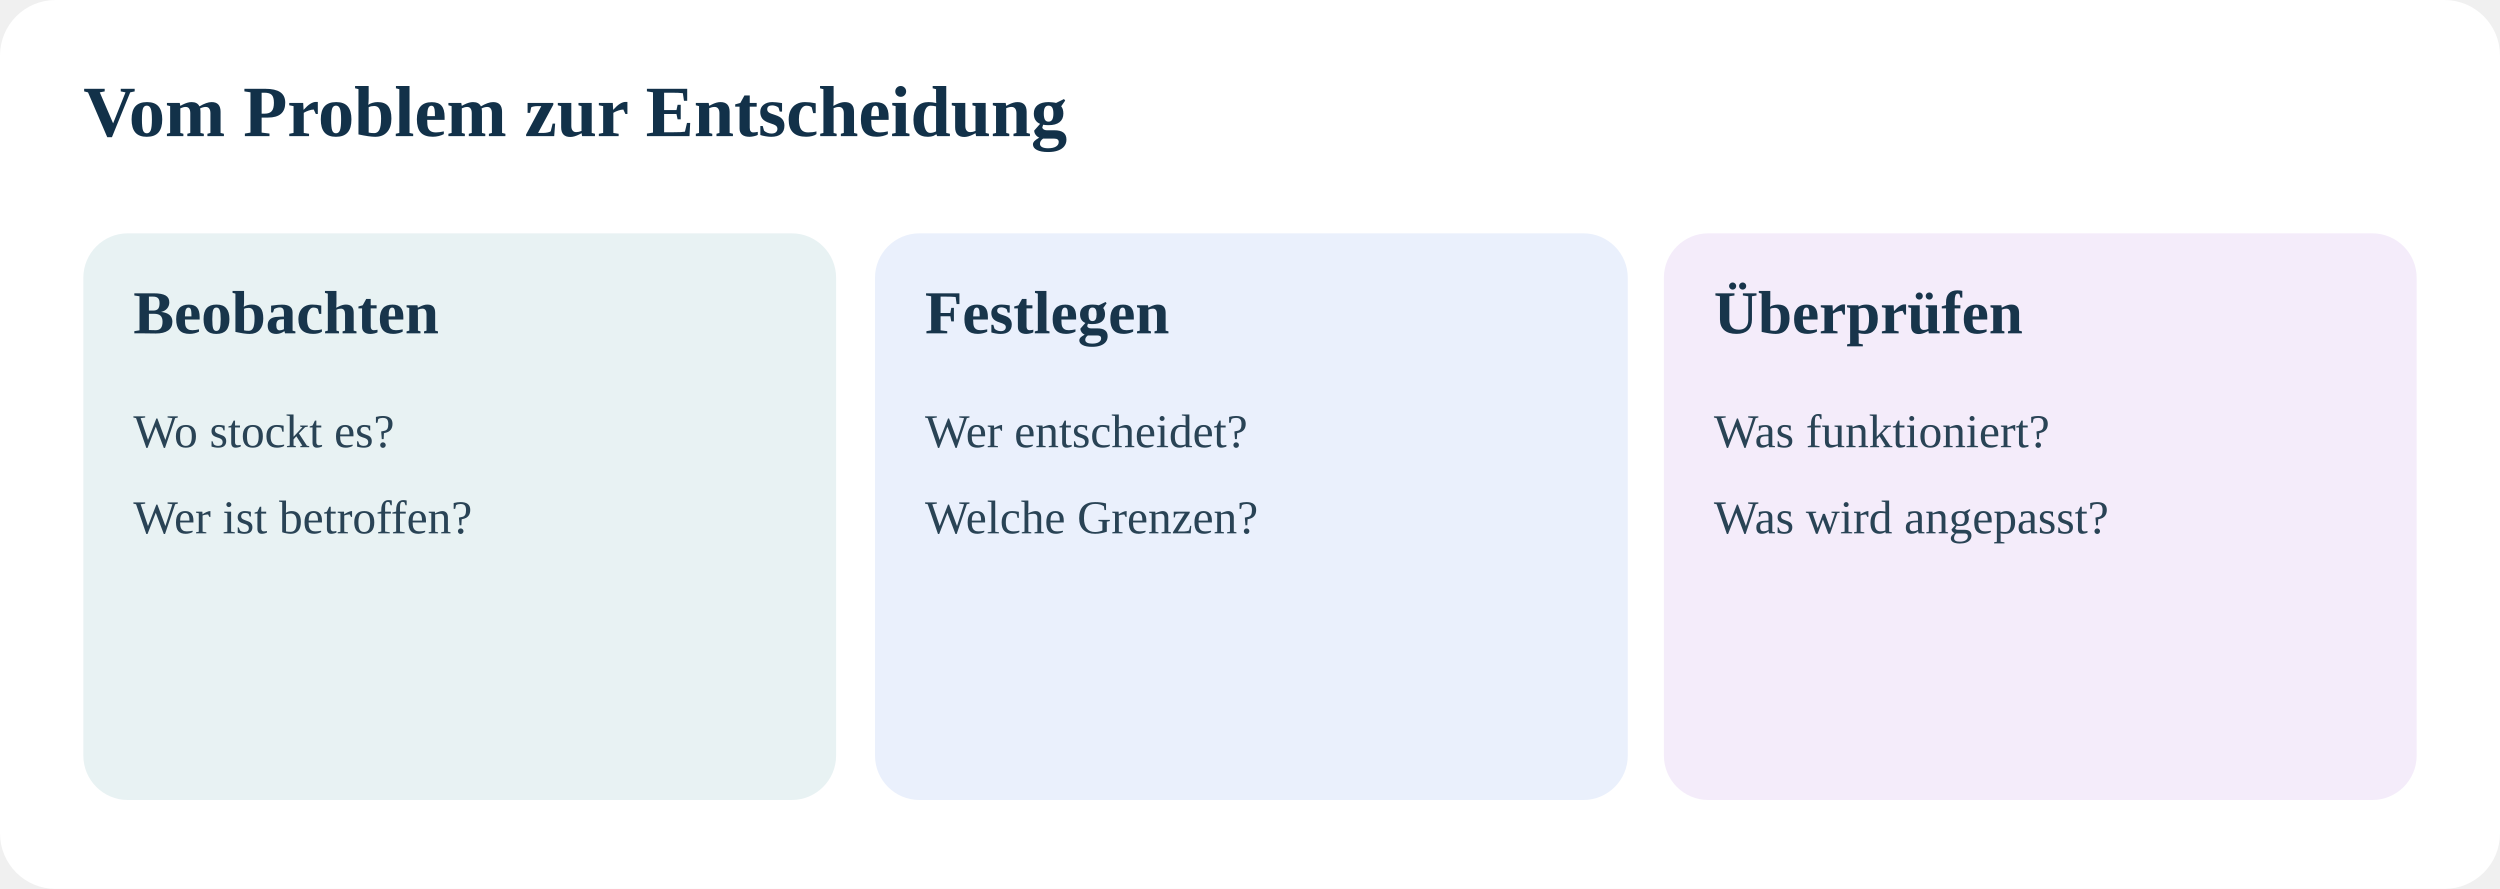
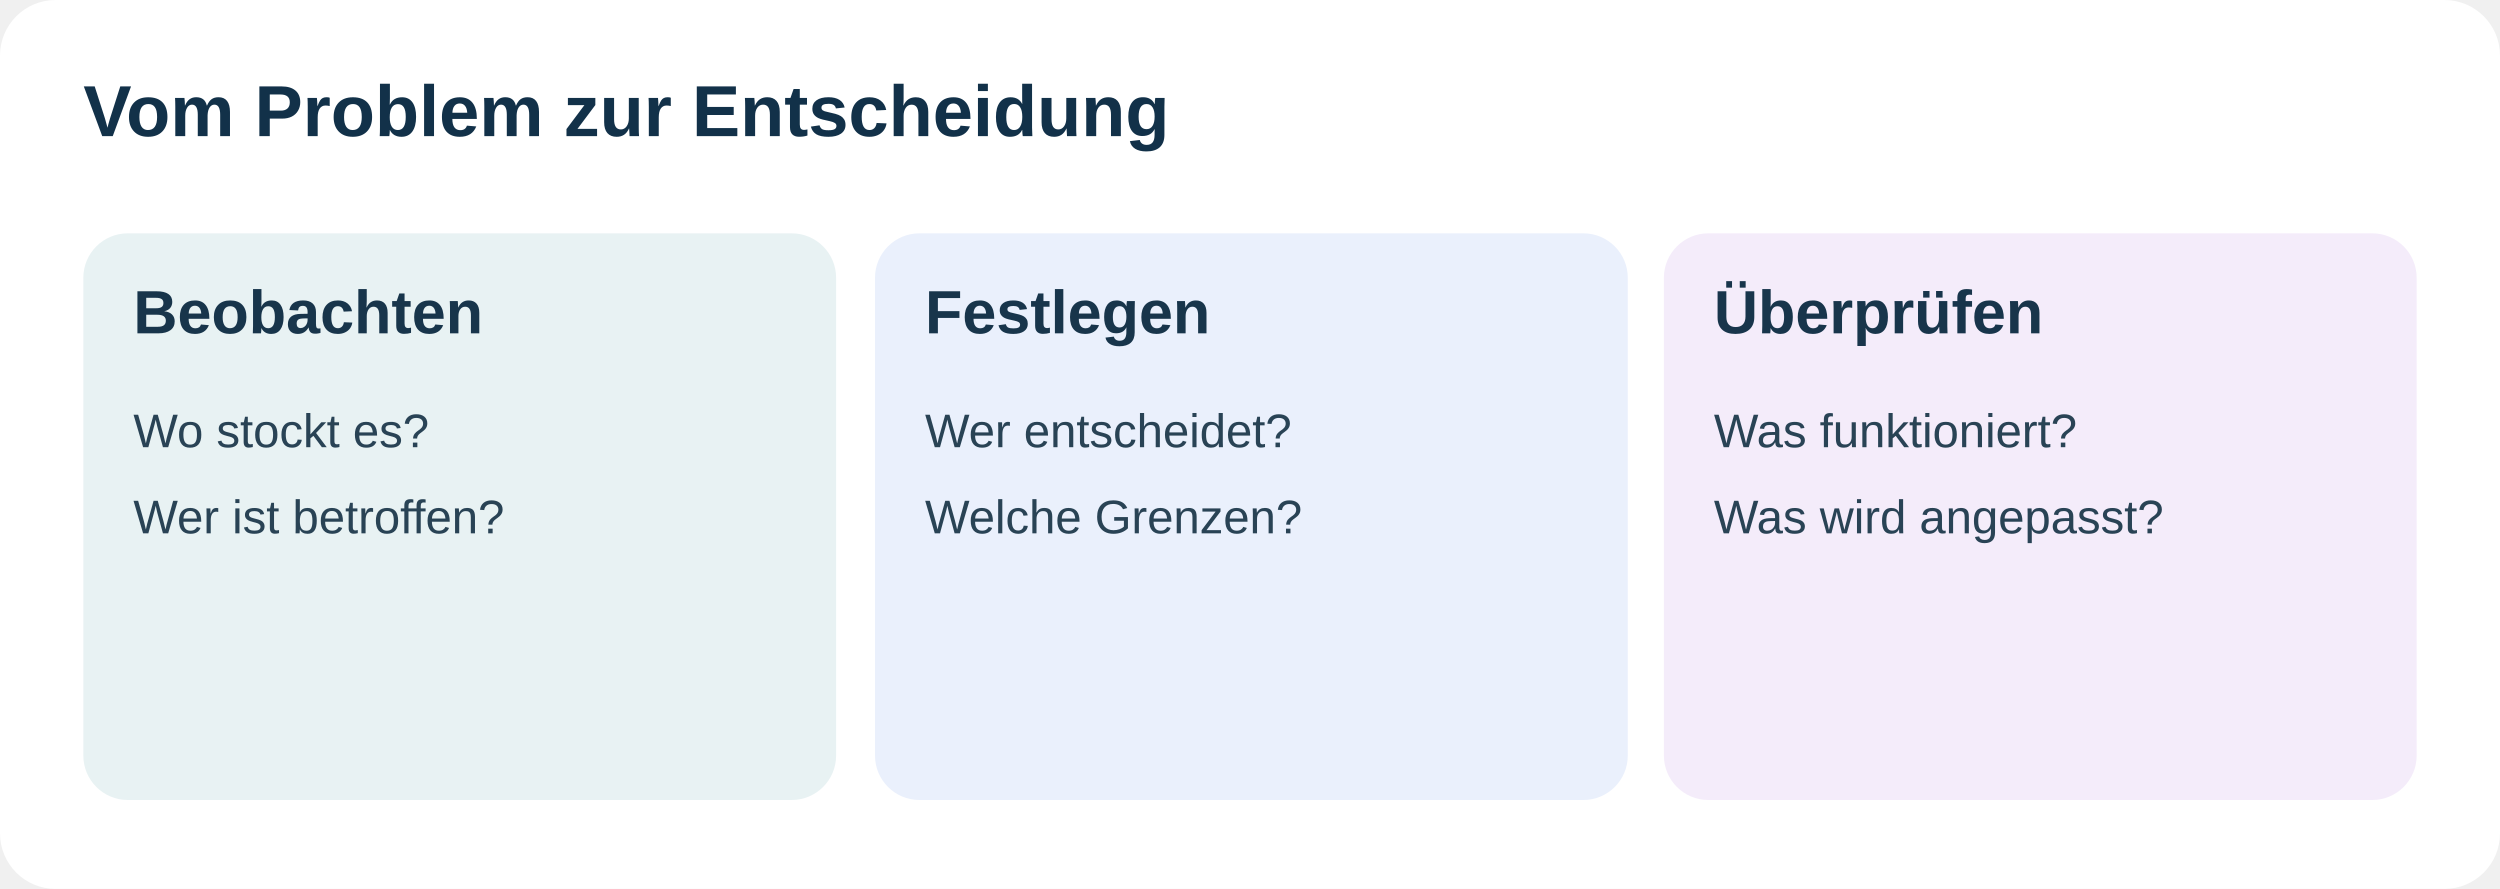
<svg xmlns="http://www.w3.org/2000/svg" width="900" height="320" viewBox="0 0 900 320">
+   <style>text{font-family:Manrope,Arial,sans-serif}</style>
  <rect width="900" height="320" rx="20" fill="#fff" />
  <text x="30" y="49" font-size="26" font-weight="700" fill="#123149">Vom Problem zur Entscheidung</text>
  <rect x="30" y="84" width="271" height="204" rx="16" fill="#e8f2f3" />
  <text x="48" y="120" font-size="22" font-weight="700" fill="#18354b">Beobachten</text>
  <text x="48" y="161" font-size="17" fill="#294355">Wo stockt es?</text>
  <text x="48" y="192" font-size="17" fill="#294355">Wer ist betroffen?</text>
  <rect x="315" y="84" width="271" height="204" rx="16" fill="#eaf0fc" />
  <text x="333" y="120" font-size="22" font-weight="700" fill="#18354b">Festlegen</text>
  <text x="333" y="161" font-size="17" fill="#294355">Wer entscheidet?</text>
  <text x="333" y="192" font-size="17" fill="#294355">Welche Grenzen?</text>
  <rect x="599" y="84" width="271" height="204" rx="16" fill="#f4ecfa" />
  <text x="617" y="120" font-size="22" font-weight="700" fill="#18354b">Überprüfen</text>
  <text x="617" y="161" font-size="17" fill="#294355">Was funktioniert?</text>
  <text x="617" y="192" font-size="17" fill="#294355">Was wird angepasst?</text>
</svg>
